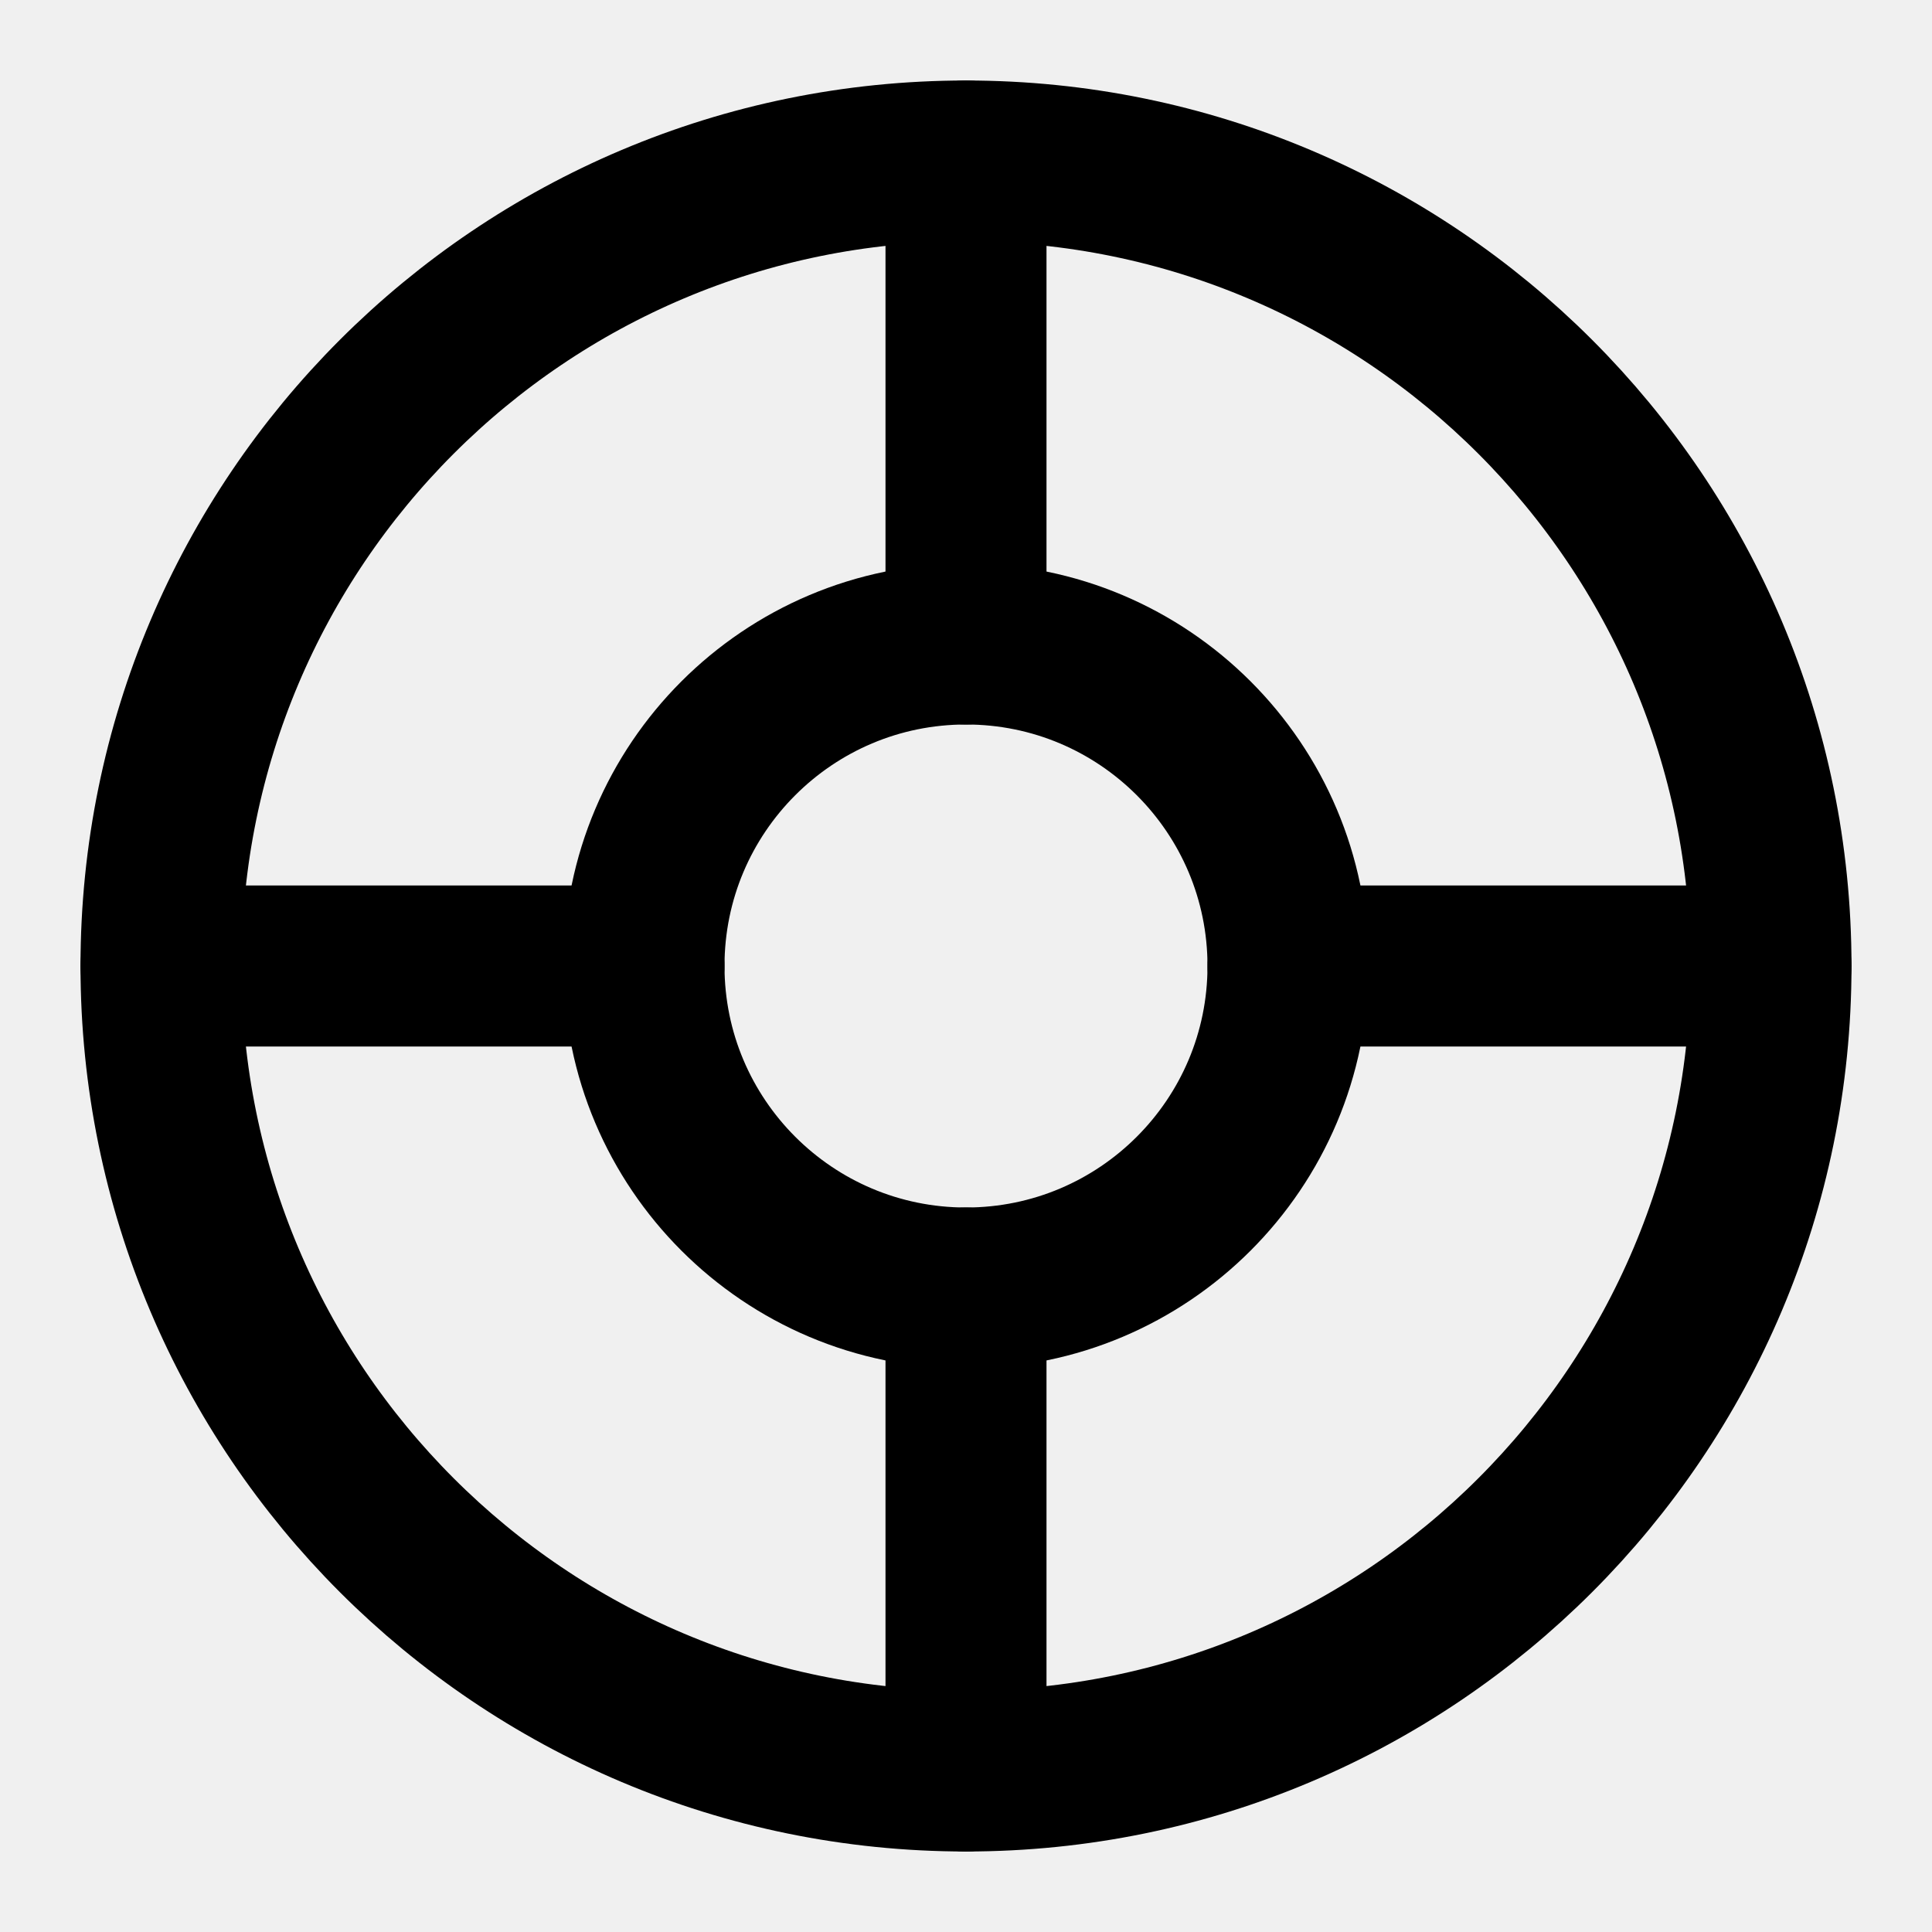
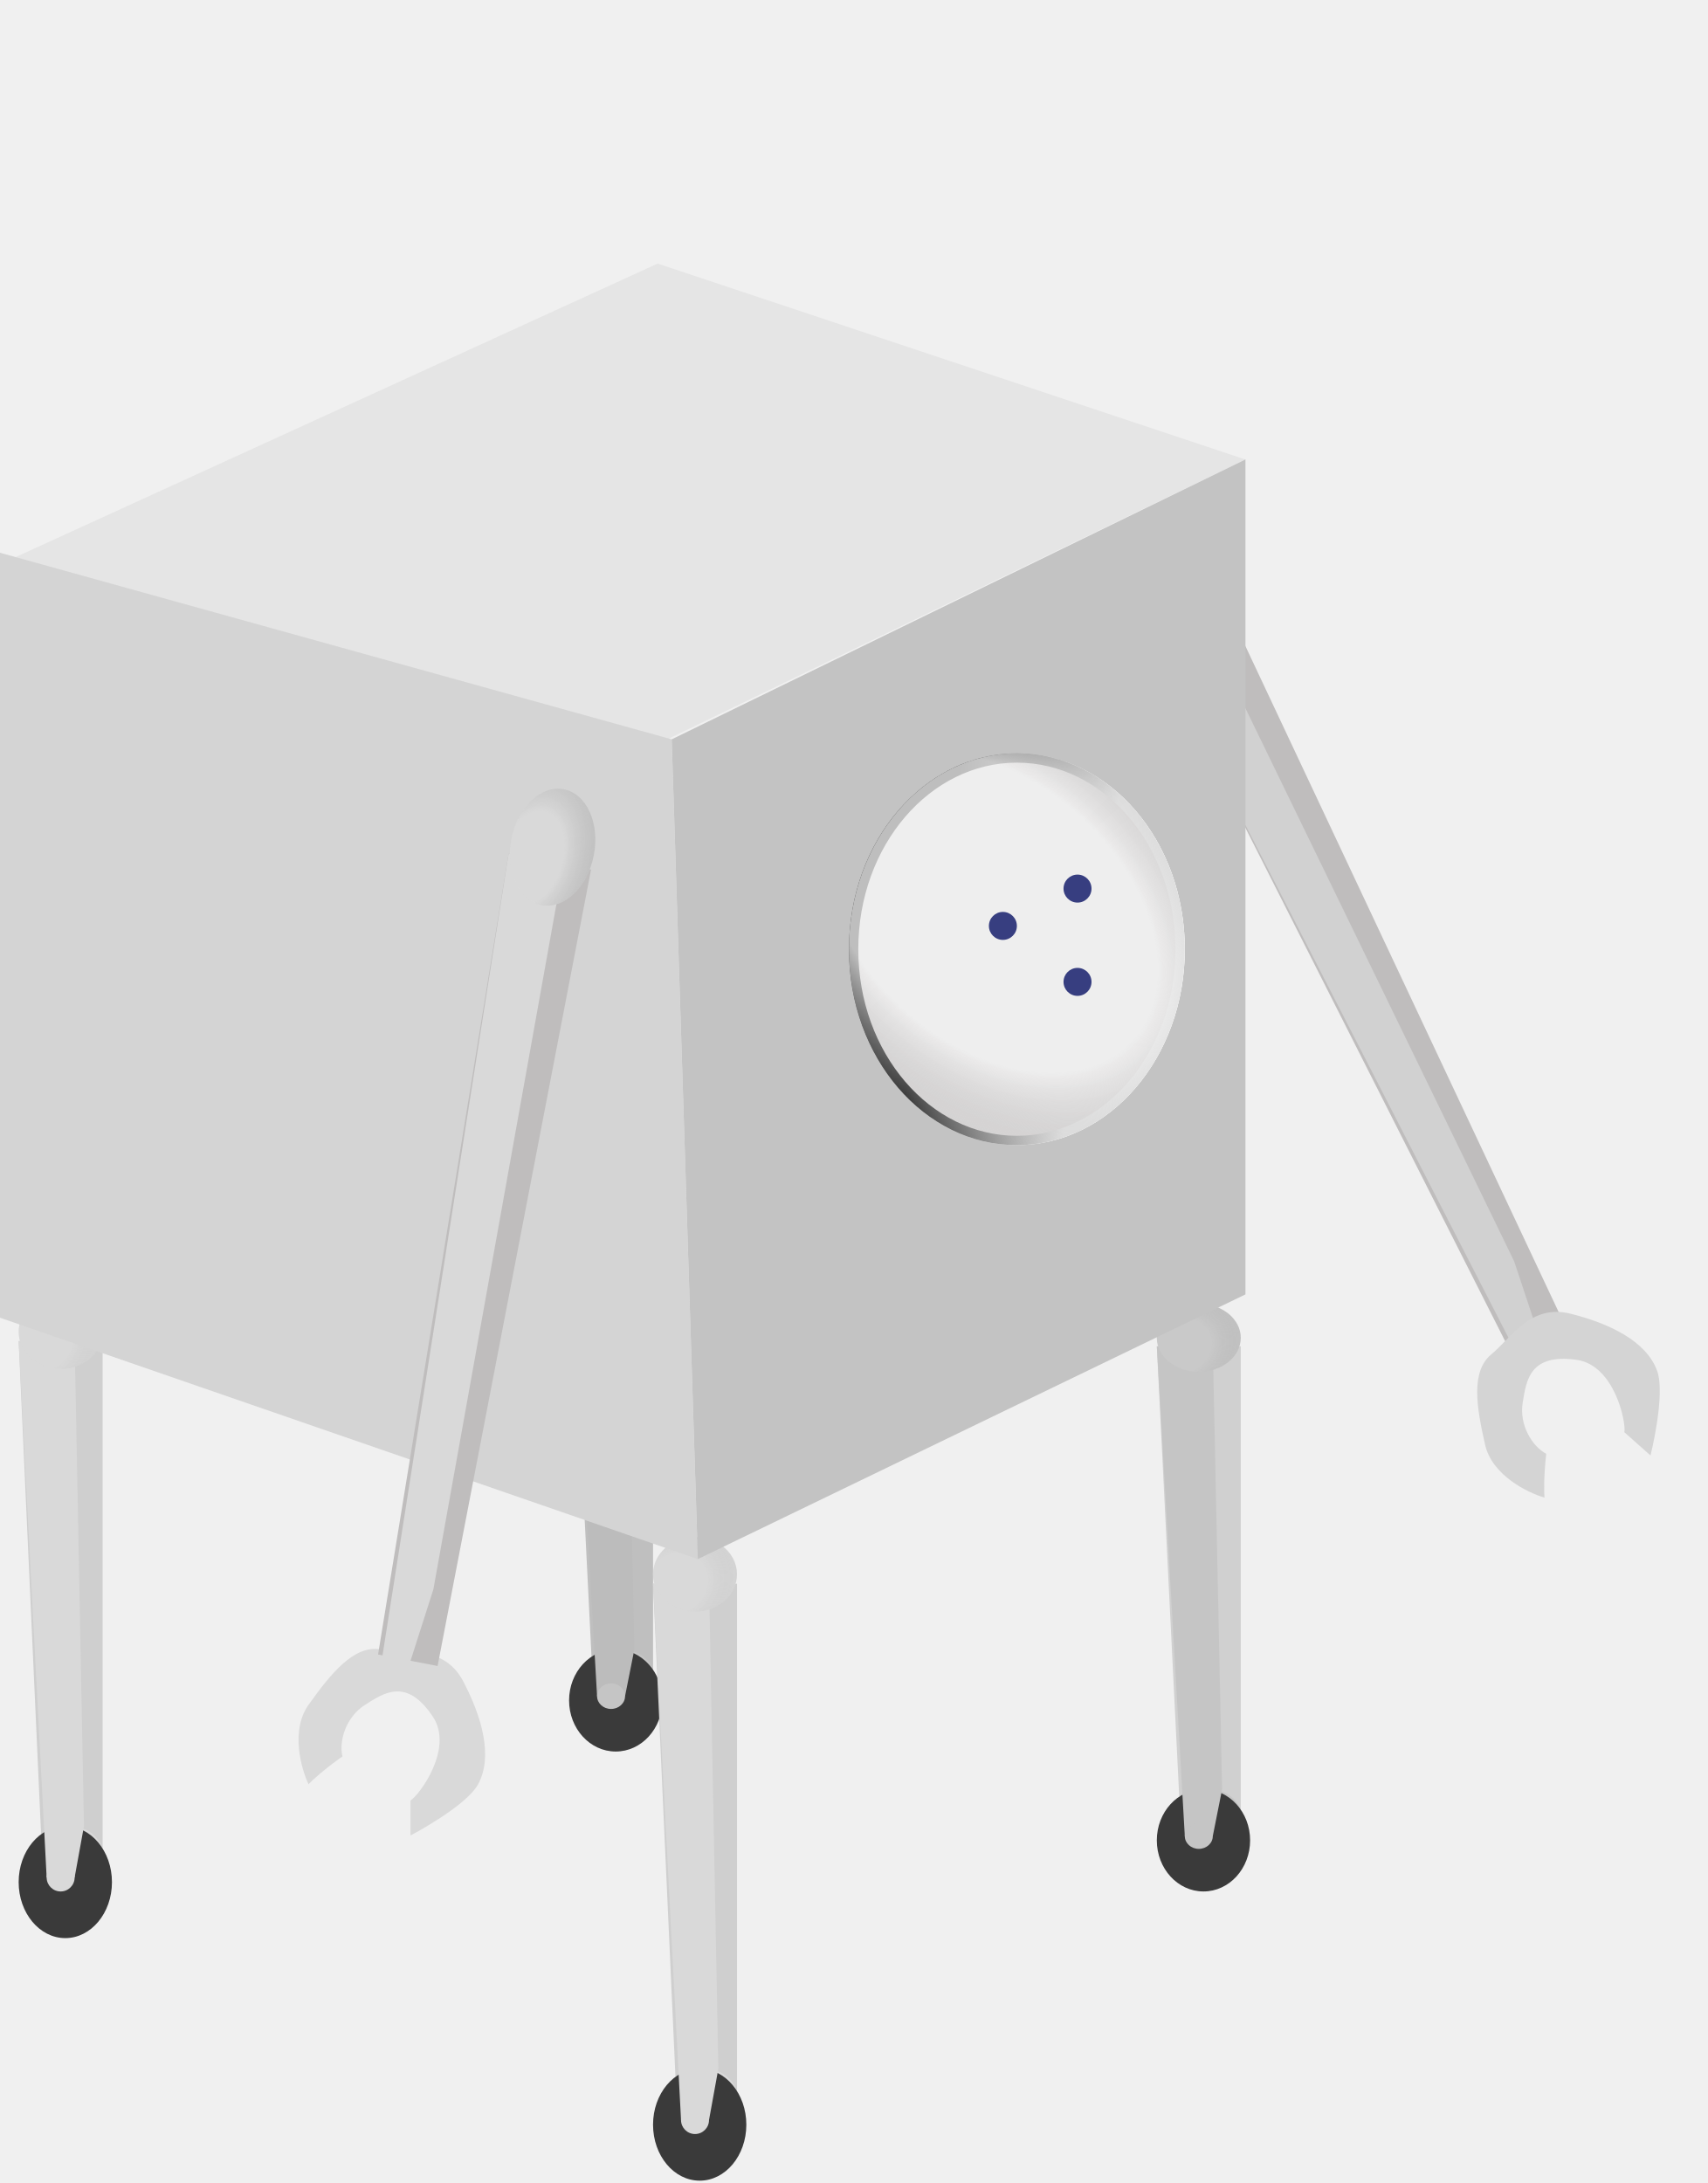
- <svg xmlns="http://www.w3.org/2000/svg" viewBox="0 0 24 24" fill="none" stroke="currentColor" stroke-width="2" stroke-linecap="round" stroke-linejoin="round">
-   <circle cx="12" cy="12" r="10" />
-   <circle cx="12" cy="12" r="4" />
-   <line x1="12" y1="2" x2="12" y2="8" />
-   <line x1="12" y1="16" x2="12" y2="22" />
-   <line x1="2" y1="12" x2="8" y2="12" />
-   <line x1="16" y1="12" x2="22" y2="12" />
+ <svg xmlns="http://www.w3.org/2000/svg" width="183" height="234" viewBox="0 0 183 234" fill="none">
+   <path d="M122.364 66.732L130.508 62.901L167.511 141.571L161.629 144.337L122.364 66.732Z" fill="#BFBDBD" />
+   <ellipse cx="125.763" cy="63.386" rx="4.5" ry="6.323" transform="rotate(-25.1902 125.763 63.3863)" fill="#D1D1D1" />
+   <path d="M122.364 66.732L127.793 64.178L162.304 135.2L164.953 143.182L162.239 144.459L122.364 66.732Z" fill="#D1D1D1" />
+   <ellipse cx="125.763" cy="63.386" rx="4.5" ry="6.323" transform="rotate(-25.1902 125.763 63.3863)" fill="url(#paint0_radial_77_42)" fill-opacity="0.4" />
+   <path d="M2 143.75H11V198.75H4.5L2 143.75Z" fill="#CFCFCF" />
+   <ellipse cx="6.5" cy="142.75" rx="4.5" ry="4" fill="#D9D9D9" />
+   <ellipse cx="7.5" cy="198.75" rx="3.5" ry="3" fill="#D9D9D9" />
+   <ellipse cx="7" cy="201.75" rx="5" ry="6" fill="#3A3A3A" />
+   <path d="M2 143.75H8L9 195.75L8 201.25H5L2 143.75Z" fill="#D9D9D9" />
+   <circle cx="6.5" cy="201.25" r="1.5" fill="#D9D9D9" />
+   <ellipse cx="6.5" cy="142.75" rx="4.5" ry="4" fill="url(#paint1_radial_77_42)" fill-opacity="0.2" />
+   <path d="M124 144.315H133V194.532H126.5L124 144.315Z" fill="#D0D0D0" />
+   <ellipse cx="128.5" cy="143.402" rx="4.5" ry="3.652" fill="#C5C5C5" />
+   <ellipse cx="129.5" cy="194.532" rx="3.5" ry="2.739" fill="#C5C5C5" />
+   <ellipse cx="129" cy="197.271" rx="5" ry="5.478" fill="#3A3A3A" />
+   <path d="M124 144.315H130L131 191.793L130 196.815H127L124 144.315Z" fill="#C5C5C5" />
+   <ellipse cx="128.5" cy="196.815" rx="1.5" ry="1.37" fill="#C5C5C5" />
+   <ellipse cx="128.5" cy="143.402" rx="4.5" ry="3.652" fill="url(#paint2_radial_77_42)" fill-opacity="0.2" />
+   <path d="M61 129.315H70V179.532H63.5L61 129.315Z" fill="#BFBFBF" />
+   <ellipse cx="65.5" cy="128.402" rx="4.5" ry="3.652" fill="#C5C5C5" />
+   <ellipse cx="66.5" cy="179.532" rx="3.5" ry="2.739" fill="#C5C5C5" />
+   <ellipse cx="66" cy="182.271" rx="5" ry="5.478" fill="#3A3A3A" />
+   <path d="M61 129.315H67L68 176.793L67 181.815H64L61 129.315Z" fill="#BCBCBC" />
+   <ellipse cx="65.5" cy="181.815" rx="1.5" ry="1.37" fill="#C5C5C5" />
+   <ellipse cx="65.5" cy="128.402" rx="4.5" ry="3.652" fill="url(#paint3_radial_77_42)" fill-opacity="0.2" />
+   <path d="M46.403 184.022C48.666 187.426 44.943 192.432 44 193V196.75C44 196.75 49.958 193.637 51.251 191.254C52.867 188.276 51.655 184.022 49.635 180.193C47.615 176.365 43.575 177.216 40.747 176.79C37.919 176.365 35.495 179.343 33.071 182.746C31.131 185.469 32.263 189.553 33.071 191.254C33.475 190.829 34.768 189.638 36.707 188.276C36.303 186.575 37.111 184.022 39.131 182.746C41.151 181.47 43.575 179.768 46.403 184.022Z" fill="#D9D9D9" />
+   <path d="M169.004 145.764C173.051 146.334 174.32 152.443 174.118 153.524L176.921 156.016C176.921 156.016 178.552 149.494 177.63 146.945C176.478 143.759 172.493 141.839 168.29 140.805C164.086 139.771 162.038 143.356 159.841 145.188C157.644 147.019 158.26 150.809 159.193 154.882C159.94 158.14 163.744 160.007 165.553 160.534C165.503 159.949 165.472 158.192 165.742 155.838C164.202 155.009 162.831 152.71 163.219 150.352C163.607 147.994 163.946 145.052 169.004 145.764Z" fill="#D4D4D4" />
+   <path d="M70.5 28.25L133.5 49.25L70.5 79.75L0.5 60.25L70.5 28.25Z" fill="#E5E5E5" />
+   <path d="M70 169.75H79V224.75H72.5L70 169.75Z" fill="#CFCFCF" />
+   <ellipse cx="74.5" cy="168.75" rx="4.5" ry="4" fill="#D9D9D9" />
+   <ellipse cx="75.5" cy="224.75" rx="3.5" ry="3" fill="#D9D9D9" />
+   <ellipse cx="75" cy="227.75" rx="5" ry="6" fill="#3A3A3A" />
+   <path d="M70 169.75H76L77 221.75L76 227.25H73L70 169.75Z" fill="#D9D9D9" />
+   <circle cx="74.5" cy="227.25" r="1.5" fill="#D9D9D9" />
+   <ellipse cx="74.5" cy="168.75" rx="4.5" ry="4" fill="url(#paint4_radial_77_42)" fill-opacity="0.2" />
+   <path d="M0 59.25L72 79.25L74.802 167.122L0 141.25V59.25Z" fill="#D4D4D4" />
+   <path d="M74.802 167.122L72 79.25L133.5 49.25V138.75L74.802 167.122Z" fill="#C3C3C3" />
+   <path d="M111.364 93.308C111.232 93.503 111.101 93.698 111.066 94.058C111.031 94.418 111.096 94.938 111.195 95.433C111.293 95.927 111.423 96.382 111.95 97.834" stroke="#373E80" stroke-width="2" stroke-linecap="round" />
+   <path d="M102.185 106.61C102.185 106.74 102.704 106.937 103.686 107.231C104.149 107.395 104.538 107.59 105.096 107.691C105.654 107.791 106.368 107.791 107.104 107.791" stroke="#373E80" stroke-width="2" stroke-linecap="round" />
+   <path d="M118.075 107.71C118.01 107.71 117.944 107.71 117.812 107.904C117.68 108.099 117.483 108.489 117.152 108.917C116.822 109.345 116.363 109.799 115.294 111.252" stroke="#373E80" stroke-width="2" stroke-linecap="round" />
+   <ellipse cx="109" cy="101.75" rx="18" ry="21" fill="white" />
+   <path d="M109 81.25C118.595 81.25 126.5 90.353 126.5 101.75C126.5 113.146 118.595 122.25 109 122.25C99.404 122.25 91.5 113.146 91.5 101.75C91.5 90.353 99.404 81.25 109 81.25Z" fill="#F2EFEF" stroke="url(#paint5_linear_77_42)" />
+   <ellipse cx="109" cy="101.75" rx="18" ry="21" fill="url(#paint6_radial_77_42)" />
+   <circle cx="107.5" cy="99.25" r="1.5" fill="#373E80" />
+   <circle cx="115.5" cy="95.25" r="1.5" fill="#373E80" />
+   <circle cx="115.5" cy="105.25" r="1.5" fill="#373E80" />
+   <path d="M54.518 91.51L63.355 93.213L46.907 178.58L40.525 177.35L54.518 91.51Z" fill="#BFBDBD" />
+   <ellipse cx="59.236" cy="90.809" rx="4.5" ry="6.323" transform="rotate(10.9058 59.2359 90.8095)" fill="#D9D9D9" />
+   <path d="M54.518 91.51L60.41 92.645L46.454 170.364L43.892 178.375L40.946 177.808L54.518 91.51Z" fill="#D9D9D9" />
+   <ellipse cx="59.236" cy="90.809" rx="4.5" ry="6.323" transform="rotate(10.9058 59.2359 90.8095)" fill="url(#paint7_radial_77_42)" fill-opacity="0.4" />
+   <defs>
+     <radialGradient id="paint0_radial_77_42" cx="0" cy="0" r="1" gradientTransform="matrix(4 7.90339 -5.625 7.11305 123.763 64.967)" gradientUnits="userSpaceOnUse">
+       <stop offset="0.484" stop-color="#D9D9D9" />
+       <stop offset="1" stop-color="#737373" stop-opacity="0.6" />
+     </radialGradient>
+     <radialGradient id="paint1_radial_77_42" cx="0" cy="0" r="1" gradientUnits="userSpaceOnUse" gradientTransform="translate(4.5 143.75) rotate(51.3402) scale(6.40312 7.20352)">
+       <stop offset="0.484" stop-color="#D9D9D9" />
+       <stop offset="1" stop-color="#737373" stop-opacity="0.2" />
+     </radialGradient>
+     <radialGradient id="paint2_radial_77_42" cx="0" cy="0" r="1" gradientTransform="matrix(4 4.56522 -5.625 4.1087 126.5 144.315)" gradientUnits="userSpaceOnUse">
+       <stop offset="0.484" stop-color="#D9D9D9" />
+       <stop offset="1" stop-color="#737373" stop-opacity="0.2" />
+     </radialGradient>
+     <radialGradient id="paint3_radial_77_42" cx="0" cy="0" r="1" gradientTransform="matrix(4 4.56522 -5.625 4.1087 63.5 129.315)" gradientUnits="userSpaceOnUse">
+       <stop offset="0.484" stop-color="#D9D9D9" />
+       <stop offset="1" stop-color="#737373" stop-opacity="0.2" />
+     </radialGradient>
+     <radialGradient id="paint4_radial_77_42" cx="0" cy="0" r="1" gradientUnits="userSpaceOnUse" gradientTransform="translate(72.5 169.75) rotate(51.3402) scale(6.40312 7.20352)">
+       <stop offset="0.484" stop-color="#D9D9D9" />
+       <stop offset="1" stop-color="#737373" stop-opacity="0.2" />
+     </radialGradient>
+     <linearGradient id="paint5_linear_77_42" x1="102.769" y1="83.25" x2="119.854" y2="86.088" gradientUnits="userSpaceOnUse">
+       <stop />
+       <stop offset="1" stop-color="white" />
+     </linearGradient>
+     <radialGradient id="paint6_radial_77_42" cx="0" cy="0" r="1" gradientTransform="matrix(18.6923 28.5 -24.4286 8.35714 106.231 97.7496)" gradientUnits="userSpaceOnUse">
+       <stop offset="0.581" stop-color="#EDEDED" stop-opacity="0.8" />
+       <stop offset="1" stop-color="#878787" stop-opacity="0.2" />
+     </radialGradient>
+     <radialGradient id="paint7_radial_77_42" cx="0" cy="0" r="1" gradientTransform="matrix(4 7.90339 -5.625 7.11305 57.2359 92.3901)" gradientUnits="userSpaceOnUse">
+       <stop offset="0.484" stop-color="#D9D9D9" />
+       <stop offset="1" stop-color="#737373" stop-opacity="0.6" />
+     </radialGradient>
+   </defs>
</svg>
